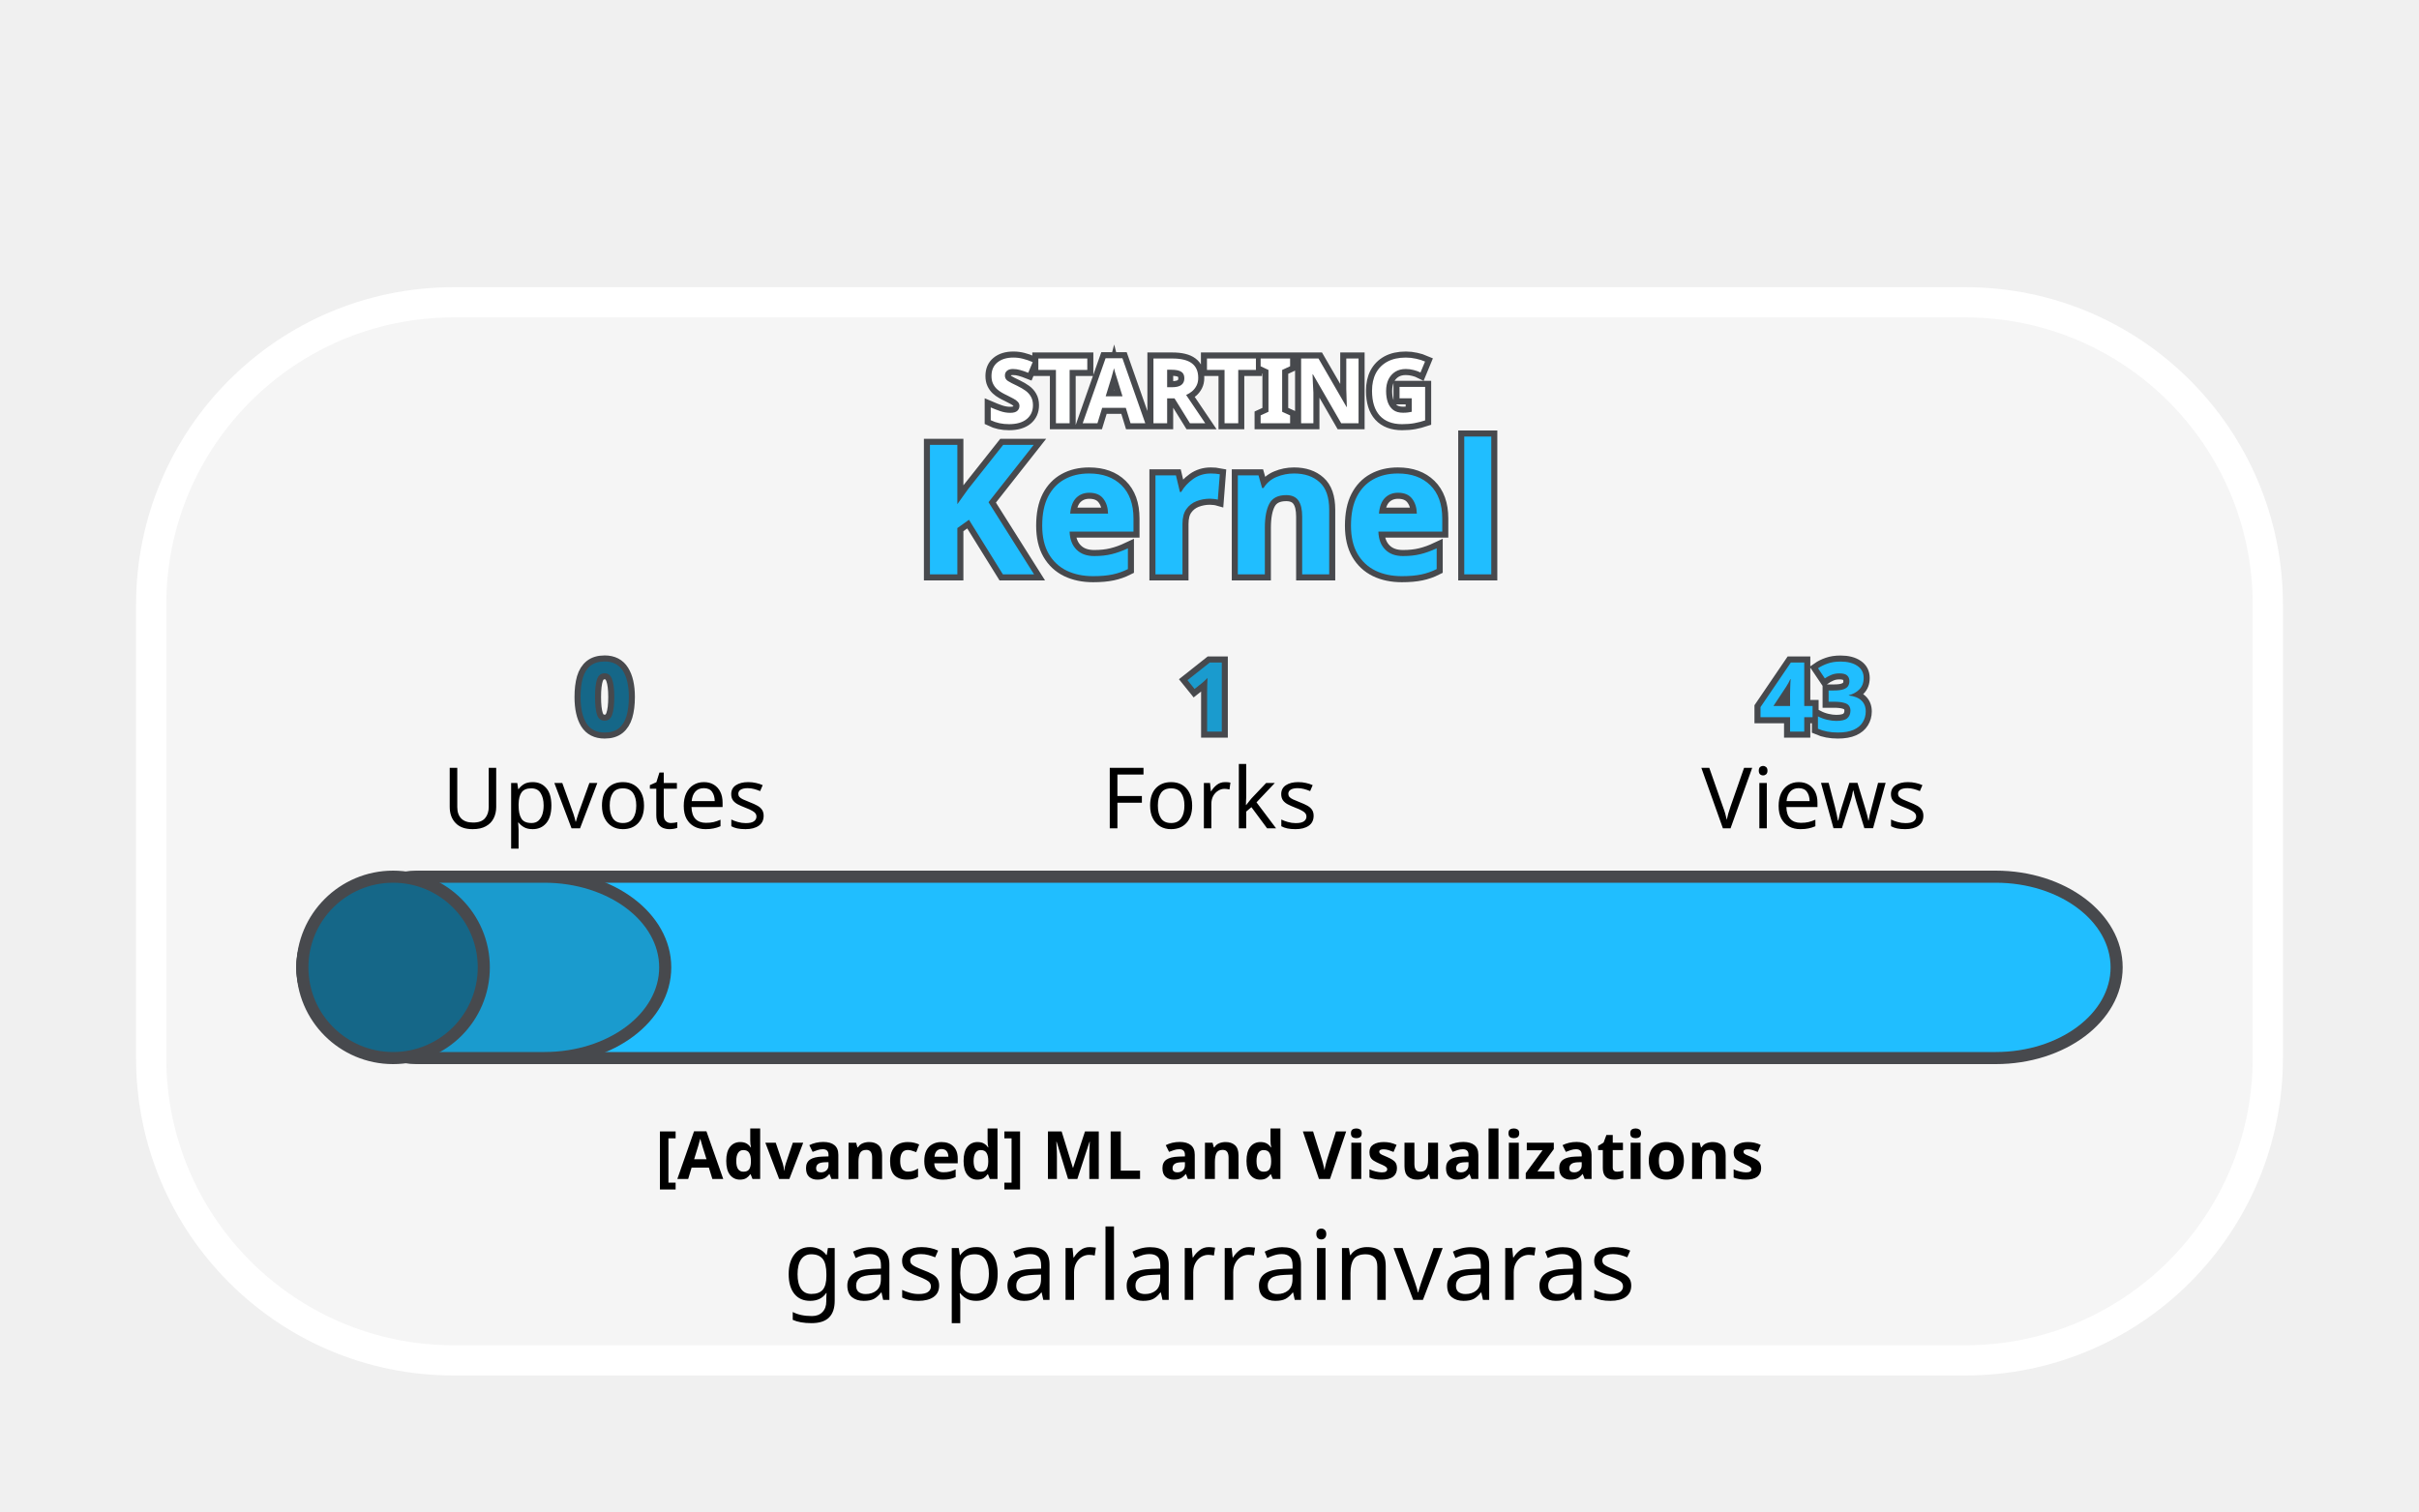
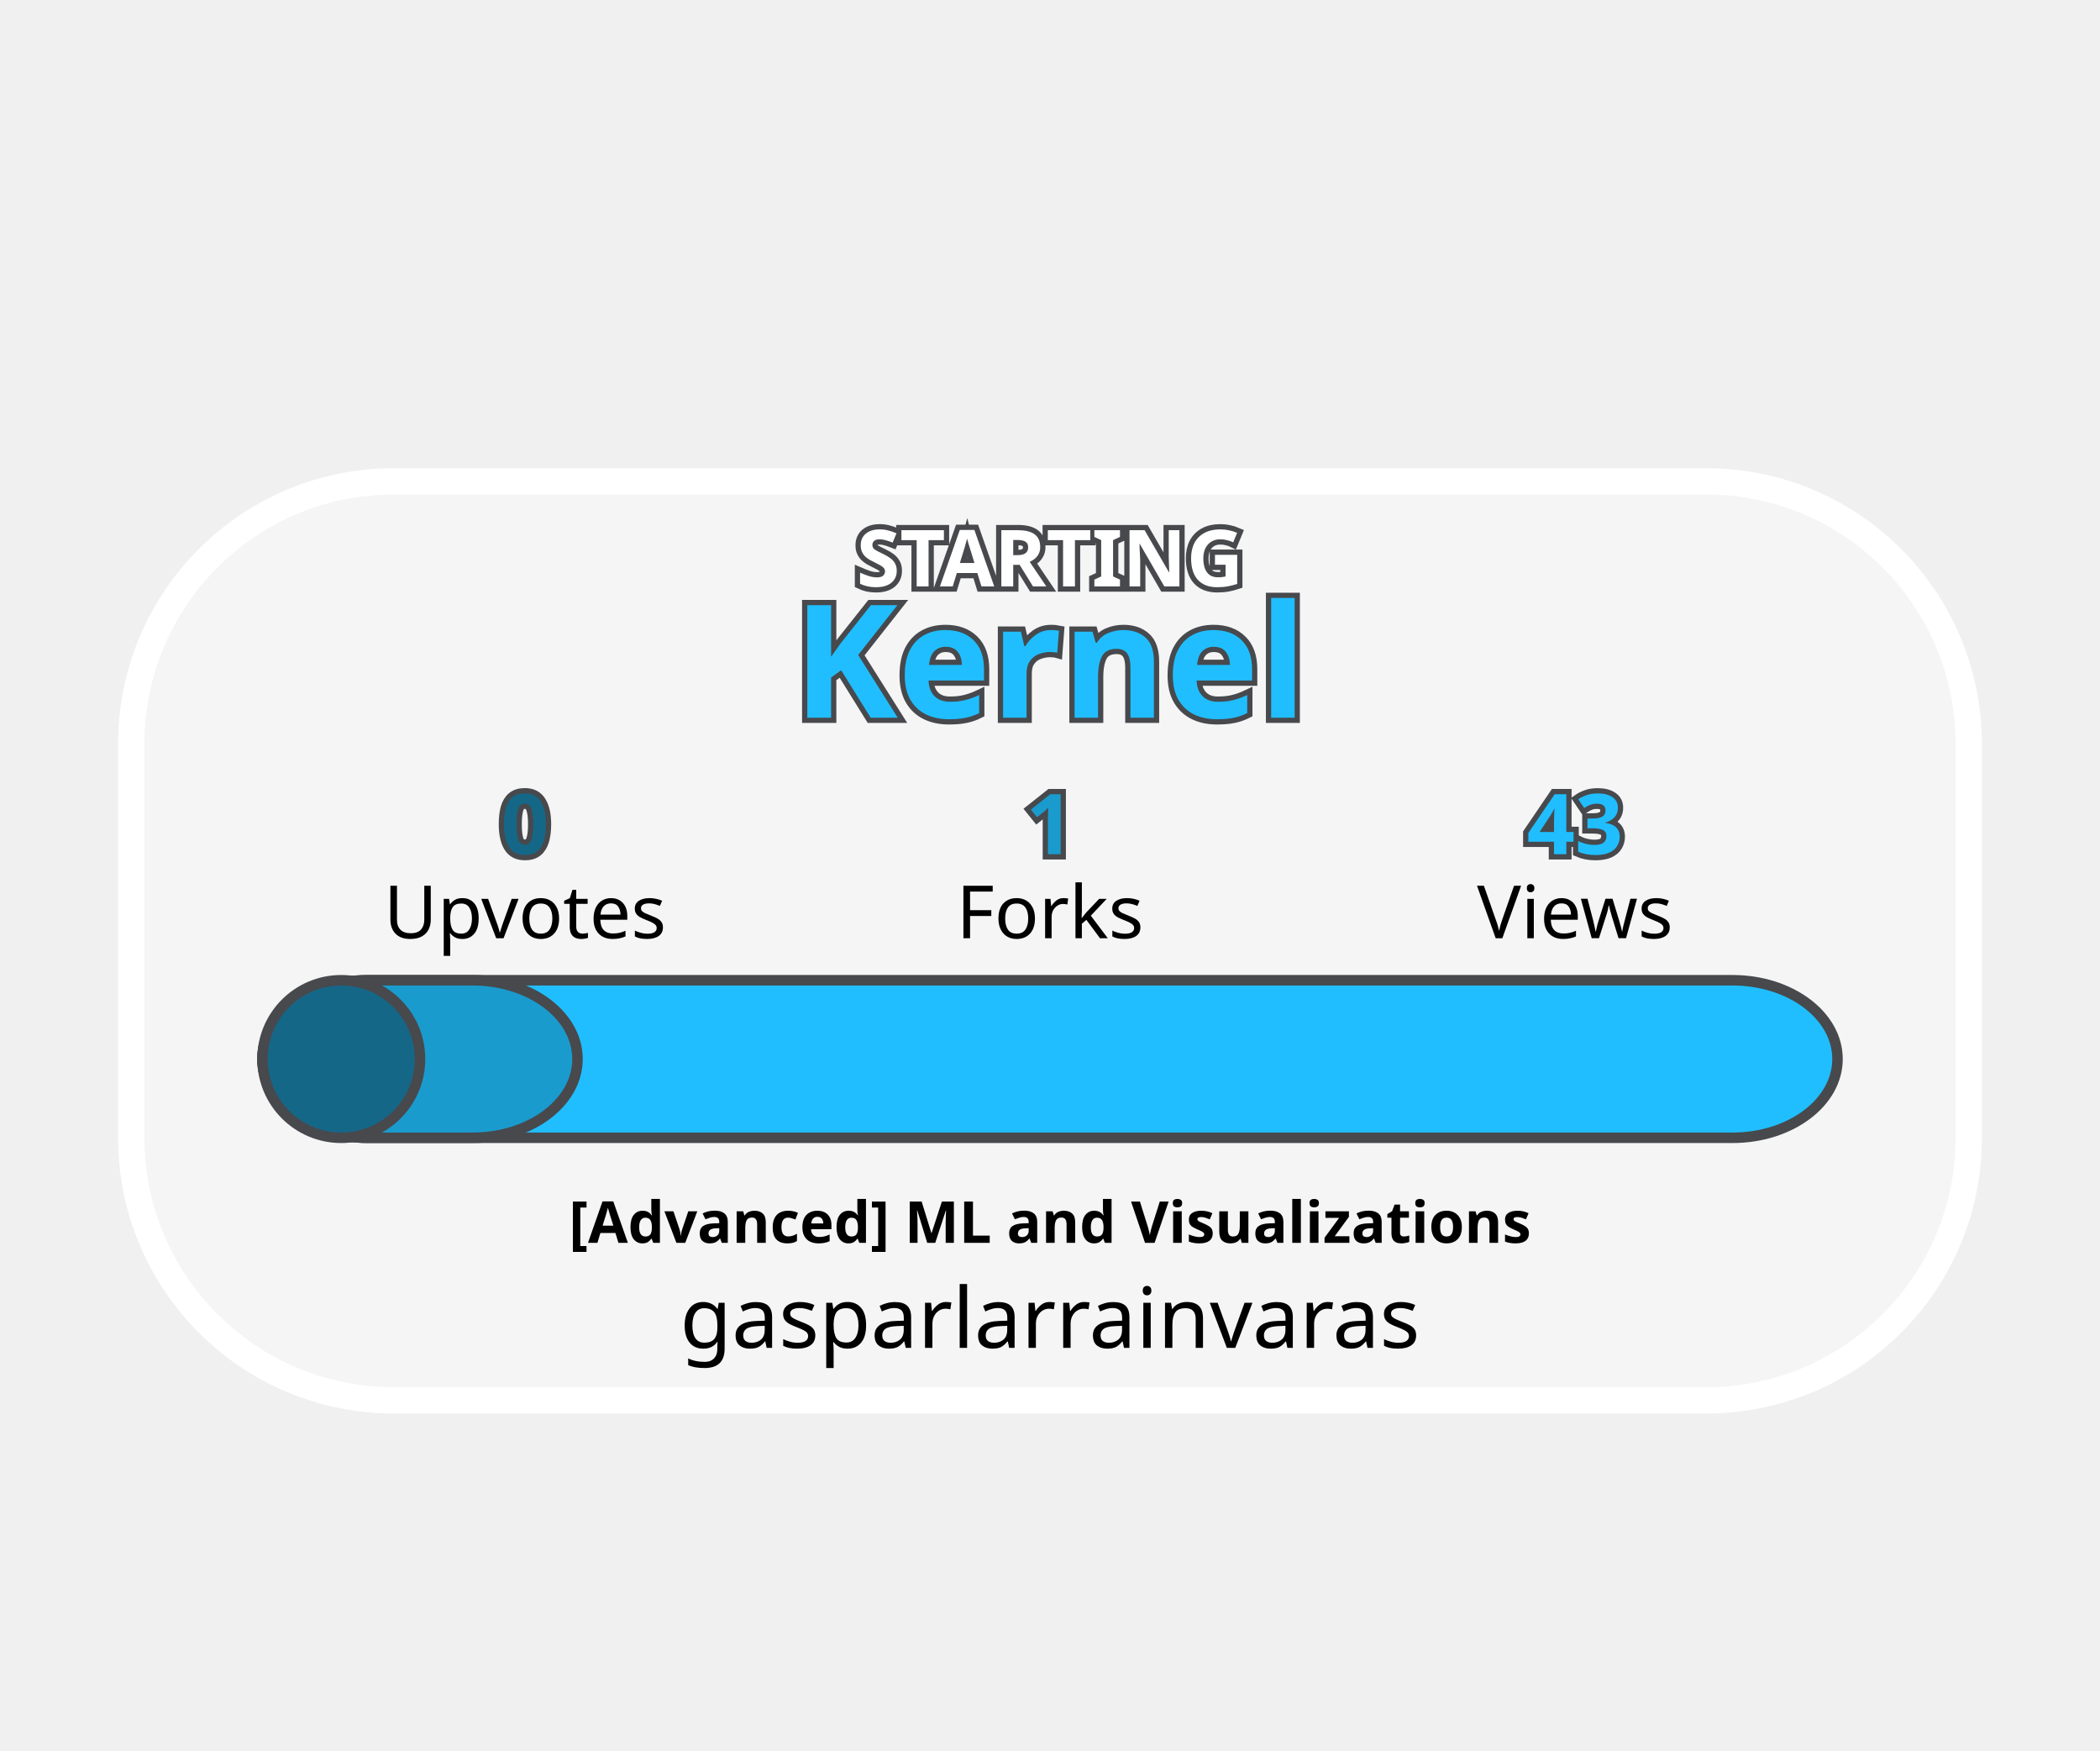
- <svg xmlns="http://www.w3.org/2000/svg" width="400" height="250" viewBox="0 0 400 200" fill="none">
+ <svg xmlns="http://www.w3.org/2000/svg" width="300" height="250" viewBox="0 0 400 200" fill="none">
  <style>
  text { font-family: Verdana, sans-serif; }
  .t   { font-weight: bold; }
  .m   { text-anchor: middle; }
  .e   { font-weight: bold; text-anchor: end; }
  .o   { paint-order: stroke; stroke: #47494D; stroke-width: 2px; }
</style>
  <rect x="25" y="25" rx="50" width="350" height="175" fill="#F5F5F5" stroke="#ffffff" stroke-width="5" />
  <text fill="#ffffff" font-size="15" x="200" y="45" class="t m o">STARTING</text>
  <text fill="#20BEFF" font-size="30" x="200" y="70" class="t m o">Kernel</text>
  <rect x="50" y="120" width="300" height="30" rx="20" fill="#20BEFF" stroke="#47494D" stroke-width="2" />
  <rect x="50" y="120" width="60" height="30" rx="20" fill="#1a9bce" stroke="#47494D" stroke-width="2" />
  <rect x="50" y="120" width="30" height="30" rx="20" fill="#156788" stroke="#47494D" stroke-width="2" />
  <text x="300" y="96" fill="#20BEFF" class="t m o" font-size="16">43</text>
  <text x="300" y="112" fill="#000000" class="m" font-size="14">Views</text>
  <text x="200" y="96" fill="#1a9bce" class="t m o" font-size="16">1</text>
  <text x="200" y="112" fill="#000000" class="m" font-size="14">Forks</text>
  <text x="100" y="96" fill="#156788" class="t m o" font-size="16">0</text>
  <text x="100" y="112" fill="#000000" class="m" font-size="14">Upvotes</text>
  <text x="200" y="170" fill="#000000" class="t m" font-size="11">[Advanced] ML and Visualizations</text>
  <text x="200" y="190" fill="#000000" class="m" font-size="16">gasparlarrainvaras</text>
</svg>
